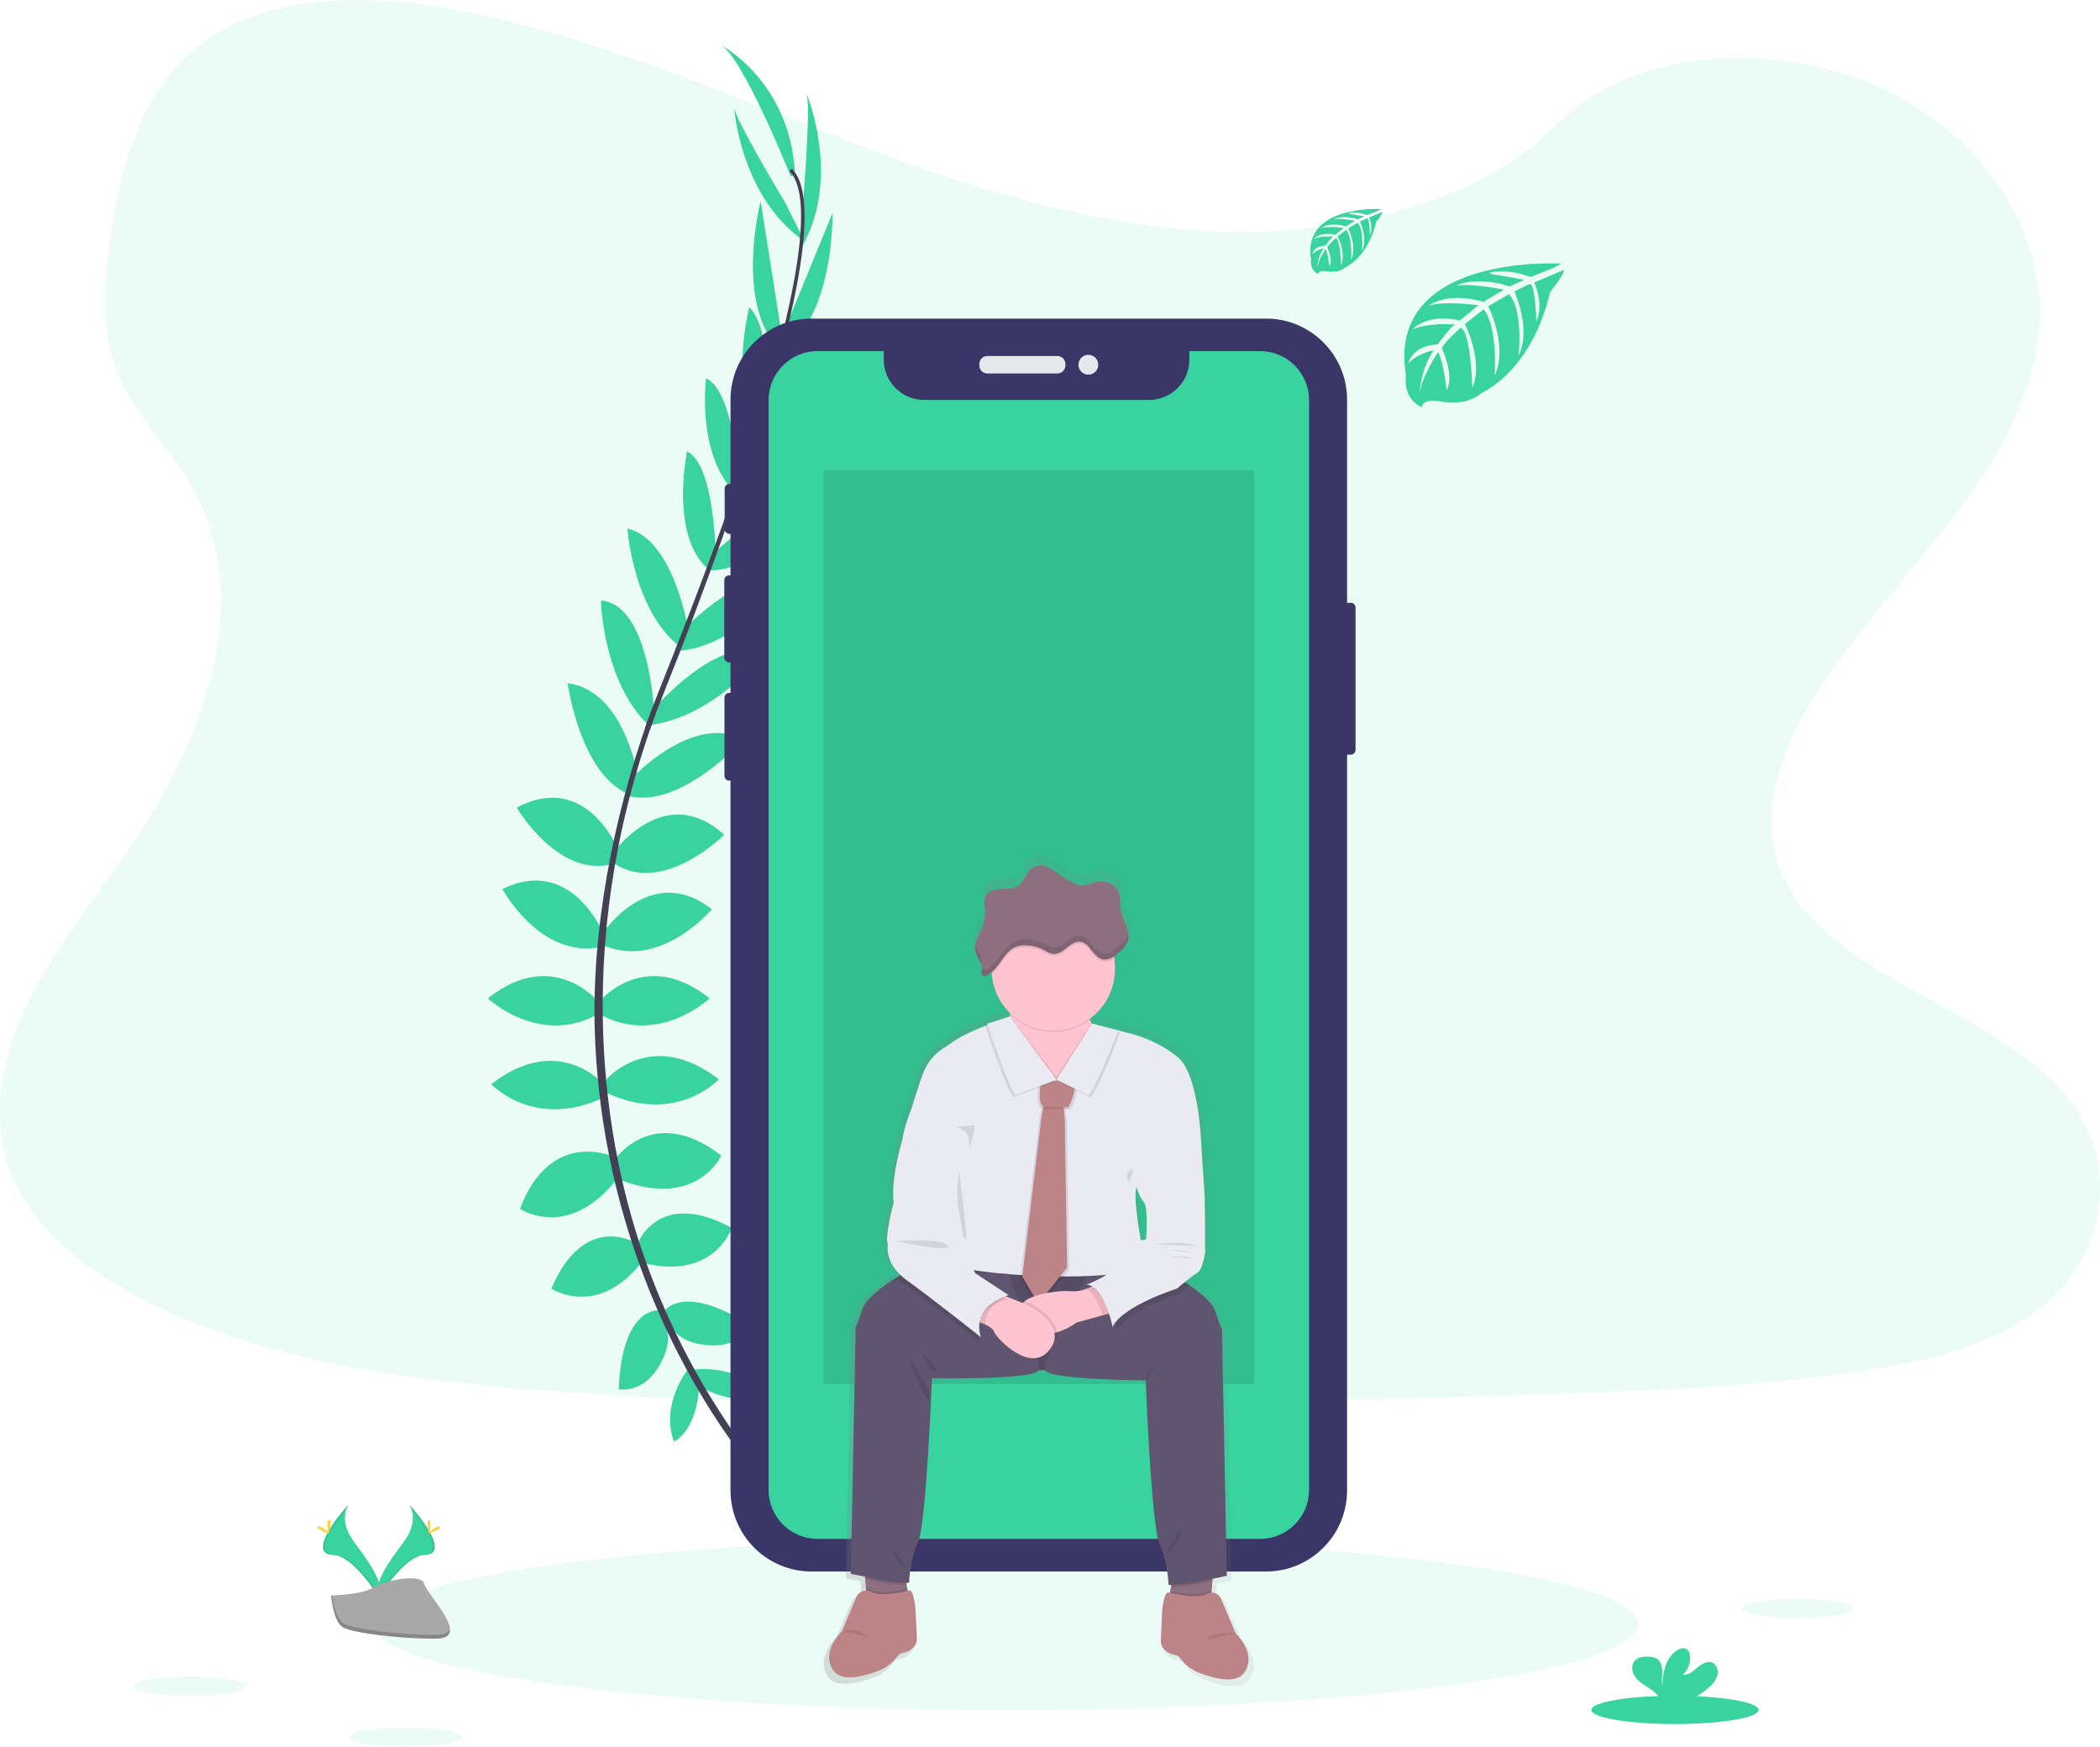
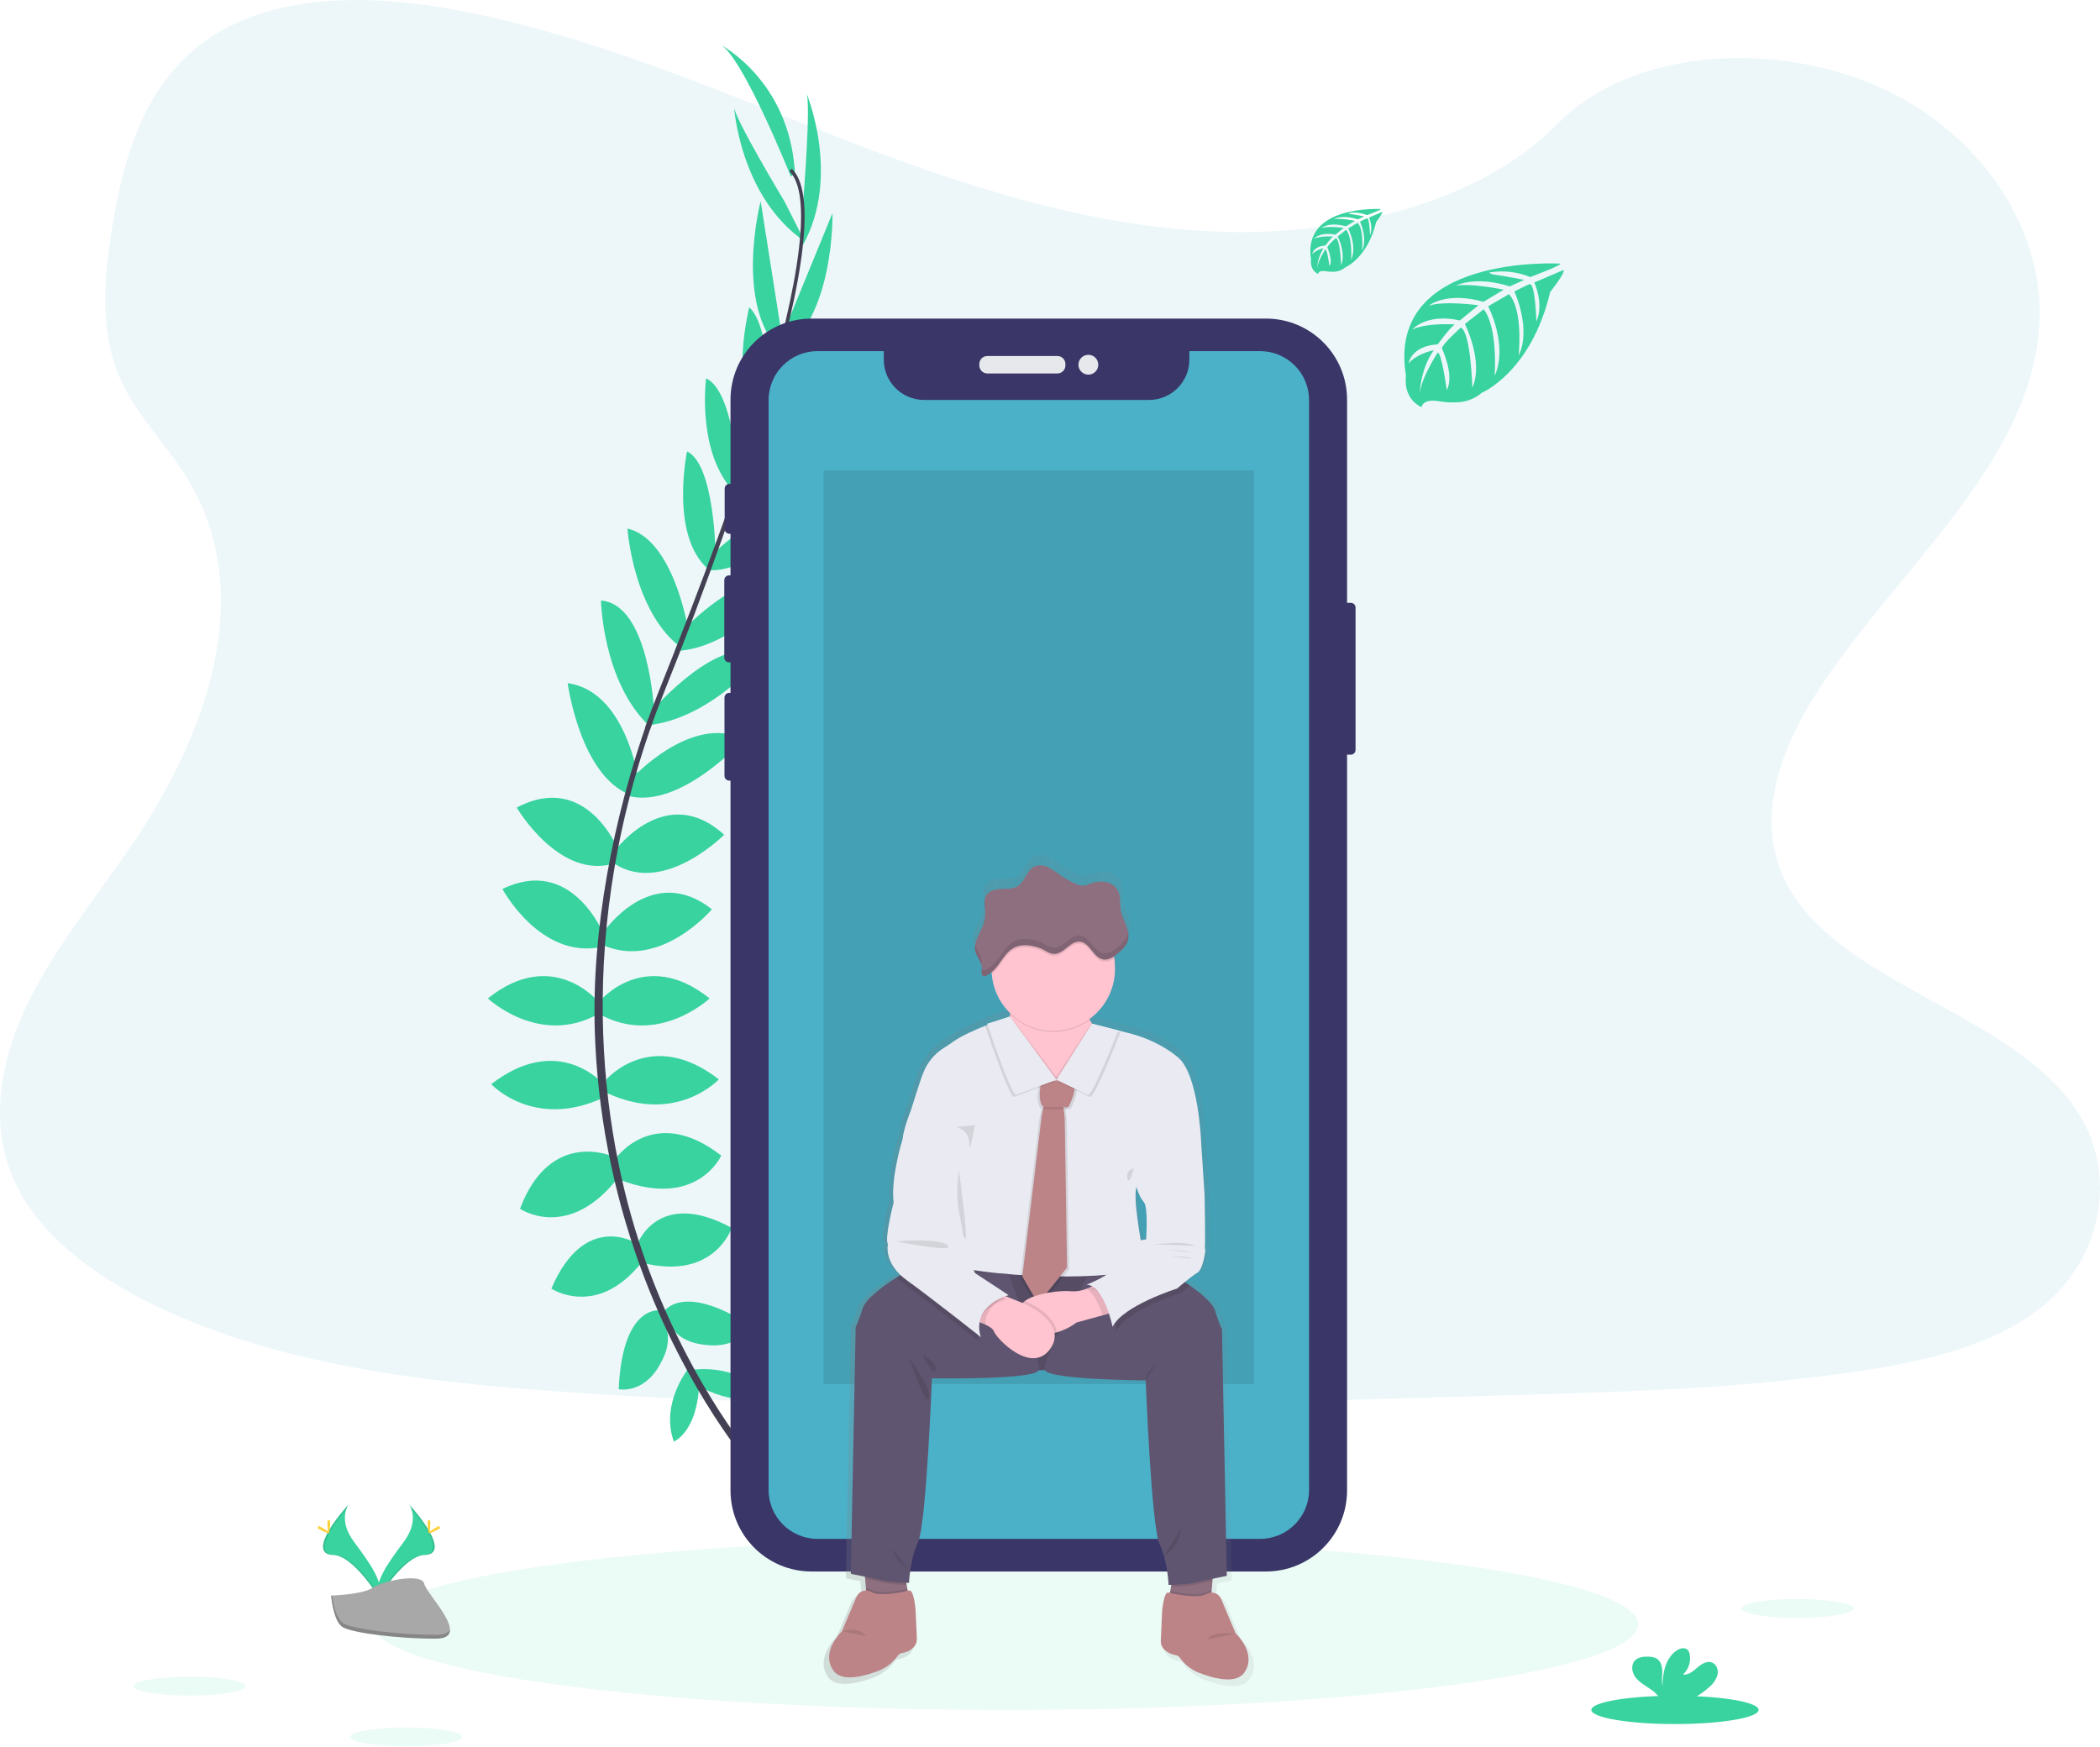
<svg xmlns="http://www.w3.org/2000/svg" id="ae7ad495-543d-4c4b-9483-8059c5566fe6" data-name="Layer 1" width="1009.54" height="839.64" viewBox="0 0 1009.54 839.64">
  <defs>
    <linearGradient id="f9d7795c-47ab-4264-adf8-fc9a284cd87a" x1="491.14" y1="640.96" x2="698.09" y2="640.96" gradientUnits="userSpaceOnUse">
      <stop offset="0" stop-color="gray" stop-opacity="0.25" />
      <stop offset="0.54" stop-color="gray" stop-opacity="0.12" />
      <stop offset="1" stop-color="gray" stop-opacity="0.1" />
    </linearGradient>
  </defs>
-   <path d="M681.78,141.58c-64.72-2.25-126.36-23.14-185.22-46S379.4,47.39,316.23,35.28c-40.63-7.79-87.1-8.89-119.83,12.89-31.51,21-41.69,57.15-47.16,90.73-4.12,25.26-6.54,51.85,4.74,75.49,7.84,16.42,21.74,30.22,31.36,45.95,33.47,54.72,9.81,122.2-26.45,175.63-17,25.07-36.75,49-49.88,75.66s-19.2,57.25-7.71,84.47c11.38,27,38.51,47.24,67.9,61.49,59.69,28.95,130,37.23,198.61,41.92,151.83,10.39,304.46,5.89,456.69,1.39,56.34-1.67,112.92-3.36,168.34-12.07,30.78-4.84,62.55-12.51,84.9-31.05,28.36-23.53,35.39-63.37,16.38-92.88-31.88-49.49-120-61.78-142.31-114.89-12.26-29.24.33-61.8,18.16-88.92,38.24-58.16,102.33-109.19,105.7-175.67,2.32-45.66-28.49-91.39-76.13-113-49.93-22.64-119.18-19.8-156,17.69C805.59,128.71,738.93,143.56,681.78,141.58Z" transform="translate(-95.23 -30.18)" fill="#38d39f" opacity="0.1" />
+   <path d="M681.78,141.58c-64.72-2.25-126.36-23.14-185.22-46S379.4,47.39,316.23,35.28c-40.63-7.79-87.1-8.89-119.83,12.89-31.51,21-41.69,57.15-47.16,90.73-4.12,25.26-6.54,51.85,4.74,75.49,7.84,16.42,21.74,30.22,31.36,45.95,33.47,54.72,9.81,122.2-26.45,175.63-17,25.07-36.75,49-49.88,75.66s-19.2,57.25-7.71,84.47c11.38,27,38.51,47.24,67.9,61.49,59.69,28.95,130,37.23,198.61,41.92,151.83,10.39,304.46,5.89,456.69,1.39,56.34-1.67,112.92-3.36,168.34-12.07,30.78-4.84,62.55-12.51,84.9-31.05,28.36-23.53,35.39-63.37,16.38-92.88-31.88-49.49-120-61.78-142.31-114.89-12.26-29.24.33-61.8,18.16-88.92,38.24-58.16,102.33-109.19,105.7-175.67,2.32-45.66-28.49-91.39-76.13-113-49.93-22.64-119.18-19.8-156,17.69C805.59,128.71,738.93,143.56,681.78,141.58Z" transform="translate(-95.23 -30.18)" fill="#4bb1c9" opacity="0.1" />
  <ellipse cx="483.49" cy="780.99" rx="303.97" ry="41.12" fill="#38d39f" opacity="0.1" />
  <path d="M428.24,688.75s21-3.36,33.6,11.48c0,0-9.24,7.28-29.12-2.8Z" transform="translate(-95.23 -30.18)" fill="#38d39f" />
  <path d="M426,688.42S412.6,705,419.17,723.27c0,0,10.92-4.37,12.11-26.63Z" transform="translate(-95.23 -30.18)" fill="#38d39f" />
  <path d="M414,661.31s8.4-15.4,42,6.16c0,0-4.48,10.36-19.32,9.52S417.87,669.43,414,661.31Z" transform="translate(-95.23 -30.18)" fill="#38d39f" />
  <path d="M411.79,660.2s-17.43-2-19.12,37.9c0,0,11.05,2.3,18.9-10.33S416.17,668.08,411.79,660.2Z" transform="translate(-95.23 -30.18)" fill="#38d39f" />
  <path d="M401.63,628.38s9.8-27.17,45.37-7.85c0,0-8.12,24.93-41.73,17.09Z" transform="translate(-95.23 -30.18)" fill="#38d39f" />
  <path d="M390.71,587.77s18.48-27.44,51.25-2c0,0-11.48,25.76-48.45,11.76Z" transform="translate(-95.23 -30.18)" fill="#38d39f" />
  <path d="M386.79,549.13s21.56-25.2,54,0c0,0-20.45,22.12-54,6.44Z" transform="translate(-95.23 -30.18)" fill="#38d39f" />
  <path d="M383.43,511.61s21.84-26.33,52.93-1.4c0,0-24.65,23.24-52.93,7.56Z" transform="translate(-95.23 -30.18)" fill="#38d39f" />
  <path d="M385.39,478.28s23-33.88,52.09-10.92c0,0-24.65,29.13-52.09,17.36Z" transform="translate(-95.23 -30.18)" fill="#38d39f" />
  <path d="M390.71,439.36s24.36-33.6,52.65-7.84c0,0-28.85,29.12-52.65,14Z" transform="translate(-95.23 -30.18)" fill="#38d39f" />
  <path d="M398.84,404.57s28.83-31.57,54-19c0,0-30.06,33.53-55.26,27.37Z" transform="translate(-95.23 -30.18)" fill="#38d39f" />
  <path d="M408.91,371.6s33.33-38.65,52.65-25.77c0,0-24.52,30-55,33.05Z" transform="translate(-95.23 -30.18)" fill="#38d39f" />
  <path d="M423.46,333.34s29.14-31.58,50.42-23.74c0,0-24.92,32.77-54.33,33.61Z" transform="translate(-95.23 -30.18)" fill="#38d39f" />
  <path d="M436.64,297.56s32.2-30.24,46.2-24.92c0,0-23.24,33.6-47.6,31.64Z" transform="translate(-95.23 -30.18)" fill="#38d39f" />
  <path d="M449.52,264.52s27.72-36.12,42.84-33.32c0,0-16.8,32.2-42.84,37Z" transform="translate(-95.23 -30.18)" fill="#38d39f" />
  <path d="M463.49,220s24.51-27.7,37.74-27.63c0,0-19.34,37-38.74,36.66Z" transform="translate(-95.23 -30.18)" fill="#38d39f" />
  <path d="M471.78,190.31l23.66-57.68s1.19,52.14-26.68,68.38Z" transform="translate(-95.23 -30.18)" fill="#38d39f" />
  <path d="M481.38,126.7s3.92-48.16,1.4-52.08c0,0,16.93,40-1.56,73.36Z" transform="translate(-95.23 -30.18)" fill="#38d39f" />
  <path d="M400.72,627.73s-24.55-15.21-40.43,22c0,0,21.84,14.5,43.31-12.51Z" transform="translate(-95.23 -30.18)" fill="#38d39f" />
  <path d="M389.93,586.22s-30.1-13.73-44.71,25.12c0,0,23.26,16,47.45-15.3Z" transform="translate(-95.23 -30.18)" fill="#38d39f" />
  <path d="M385.39,551.44s-21.56-25.2-54,0c0,0,20.44,22.12,54,6.44Z" transform="translate(-95.23 -30.18)" fill="#38d39f" />
  <path d="M382.7,511.61s-21.85-26.33-52.93-1.4c0,0,24.64,23.24,52.93,7.56Z" transform="translate(-95.23 -30.18)" fill="#38d39f" />
  <path d="M385.39,479.24s-15.32-37.95-48.62-21.63c0,0,18,33.66,47.27,27.93Z" transform="translate(-95.23 -30.18)" fill="#38d39f" />
  <path d="M392.64,439.17s-15.22-38.61-49-20.71c0,0,20.68,35.39,47.5,26.68Z" transform="translate(-95.23 -30.18)" fill="#38d39f" />
  <path d="M402.08,404.77s-6-42.34-33.95-46.13c0,0,5.93,44.64,30.22,53.75Z" transform="translate(-95.23 -30.18)" fill="#38d39f" />
  <path d="M409.63,371.67s-2.35-51-25.5-52.77c0,0,.78,38.7,22.89,60Z" transform="translate(-95.23 -30.18)" fill="#38d39f" />
  <path d="M425.87,331.88s-6.91-42.4-29-47.59c0,0,2.74,41.07,26.81,58Z" transform="translate(-95.23 -30.18)" fill="#38d39f" />
  <path d="M439.26,297.87s-.24-44.18-13.74-50.67c0,0-8.37,40,9.83,56.31Z" transform="translate(-95.23 -30.18)" fill="#38d39f" />
  <path d="M450.55,264s-1.9-45.5-15.87-51.91c0,0-4.79,36,13.77,54.88Z" transform="translate(-95.23 -30.18)" fill="#38d39f" />
  <path d="M465.45,223.6s-.09-37-10.07-45.68c0,0-9.92,40.54,4.86,53.12Z" transform="translate(-95.23 -30.18)" fill="#38d39f" />
  <path d="M470.6,188.49l-9.7-61.59s-13.2,50.47,10.16,72.7Z" transform="translate(-95.23 -30.18)" fill="#38d39f" />
  <path d="M472.5,127.28s-24.93-41.39-24.41-46c0,0,2.64,43.4,34,65Z" transform="translate(-95.23 -30.18)" fill="#38d39f" />
  <path d="M475.42,115.06S451.9,56.25,441.26,51.49c0,0,33.6,17.08,36.12,61.89Z" transform="translate(-95.23 -30.18)" fill="#38d39f" />
  <path d="M462.36,229.35l-1.61-.49c19.85-64.73,24.81-106,13.95-116.34l1.16-1.22C487.36,122.21,482.7,163,462.36,229.35Z" transform="translate(-95.23 -30.18)" fill="#444053" />
  <path d="M407.7,380.87l-2.37-.84c2.1-5.93,4.37-11.95,6.75-17.89,20.72-51.64,38.36-99.67,49.67-136.55l2.07-1c-11.33,36.95-28.65,86.83-49.4,138.53C412.05,369,409.79,375,407.7,380.87Z" transform="translate(-95.23 -30.18)" fill="#444053" />
  <path d="M457.79,737.2c-.32-.36-32.5-36.58-54.92-98.44A364.43,364.43,0,0,1,381.17,526c-1.54-48.13,8.56-101.87,25.86-150.68l1.88,2.2c-38.83,109.56-23.4,203.45-2.94,260,22.2,61.29,54,97.13,54.32,97.48Z" transform="translate(-95.23 -30.18)" fill="#444053" />
  <rect x="642.8" y="289.82" width="8.86" height="73.02" rx="2.29" ry="2.29" fill="#3a3768" />
  <rect x="348.37" y="232.61" width="4.97" height="24.04" rx="2.29" ry="2.29" fill="#3a3768" />
  <rect x="348.19" y="276.63" width="5.6" height="41.84" rx="2.29" ry="2.29" fill="#3a3768" />
  <rect x="348.28" y="333.11" width="5.33" height="42.2" rx="2.29" ry="2.29" fill="#3a3768" />
  <rect x="351.18" y="153.17" width="296.4" height="602.39" rx="38.99" ry="38.99" fill="#3a3768" />
-   <path d="M701,199H667v4.09a19.38,19.38,0,0,1-19.39,19.38H539.48a19.38,19.38,0,0,1-19.39-19.38V199H488.26a23.54,23.54,0,0,0-23.54,23.54V746.51a23.54,23.54,0,0,0,23.54,23.54H701a23.54,23.54,0,0,0,23.54-23.54V222.58A23.54,23.54,0,0,0,701,199Z" transform="translate(-95.23 -30.18)" fill="#38d39f" />
+   <path d="M701,199H667v4.09a19.38,19.38,0,0,1-19.39,19.38H539.48a19.38,19.38,0,0,1-19.39-19.38V199H488.26a23.54,23.54,0,0,0-23.54,23.54V746.51a23.54,23.54,0,0,0,23.54,23.54H701a23.54,23.54,0,0,0,23.54-23.54V222.58A23.54,23.54,0,0,0,701,199Z" transform="translate(-95.23 -30.18)" fill="#4bb1c9" />
  <rect x="470.79" y="171.16" width="41.39" height="8.4" rx="3.87" ry="3.87" fill="#e6e8ec" />
  <circle cx="523.21" cy="175.36" r="4.77" fill="#e6e8ec" />
  <path d="M845.43,156.93s-84.2-5.08-74.28,53.92c0,0-2,10.43,7.48,15.16,0,0,.15-4.37,8.64-2.88a39.5,39.5,0,0,0,9.15.44A19.06,19.06,0,0,0,807.6,219h0s23.67-9.78,32.87-48.46c0,0,6.81-8.44,6.54-10.61L832.8,166s4.86,10.25,1,18.77c0,0-.46-18.4-3.19-18-.55.08-7.38,3.55-7.38,3.55s8.35,17.85,2.05,30.83c0,0,2.39-22-4.66-29.54l-10,5.84s9.76,18.44,3.14,33.49c0,0,1.7-23.08-5.25-32.07l-9.06,7.07s9.17,18.17,3.58,30.65c0,0-.73-26.86-5.54-28.89,0,0-7.93,7-9.14,9.86,0,0,6.28,13.2,2.38,20.16,0,0-2.39-17.9-4.35-18,0,0-7.9,11.86-8.72,20,0,0,.34-12.09,6.81-21.12,0,0-7.64,1.31-12.1,6.26,0,0,1.23-8.38,14.05-9.12,0,0,6.53-9,8.27-9.54,0,0-12.74-1.07-20.47,2.36,0,0,6.8-7.91,22.81-4.31l8.95-7.31s-16.78-2.29-23.9.24c0,0,8.19-7,26.31-1.9l9.74-5.82s-14.31-3.08-22.83-2c0,0,9-4.85,25.69.41l7-3.13s-10.48-2.06-13.55-2.39-3.23-1.17-3.23-1.17a36.35,36.35,0,0,1,19.69,2.19S845.68,157.86,845.43,156.93Z" transform="translate(-95.23 -30.18)" fill="#38d39f" />
  <path d="M759.06,130.69s-38-2.29-33.56,24.37c0,0-.89,4.71,3.38,6.85,0,0,.07-2,3.91-1.31a17.51,17.51,0,0,0,4.13.2,8.56,8.56,0,0,0,5.05-2.08h0s10.7-4.42,14.86-21.9c0,0,3.07-3.81,2.95-4.79l-6.42,2.74s2.19,4.63.47,8.48c0,0-.21-8.31-1.44-8.12-.25,0-3.34,1.61-3.34,1.61s3.78,8.07.93,13.93c0,0,1.08-9.94-2.11-13.35L743.35,140s4.41,8.33,1.42,15.13c0,0,.77-10.43-2.37-14.49l-4.09,3.2s4.14,8.21,1.62,13.85c0,0-.34-12.14-2.51-13.06,0,0-3.58,3.16-4.13,4.46,0,0,2.84,6,1.08,9.11,0,0-1.08-8.09-2-8.13,0,0-3.57,5.36-3.94,9a19.52,19.52,0,0,1,3.08-9.54,10.76,10.76,0,0,0-5.47,2.83s.56-3.79,6.35-4.12c0,0,3-4.07,3.74-4.32,0,0-5.76-.48-9.25,1.07,0,0,3.07-3.57,10.3-1.95l4-3.3s-7.59-1-10.8.11c0,0,3.7-3.16,11.89-.86l4.4-2.63s-6.47-1.39-10.32-.89c0,0,4.07-2.19,11.61.18l3.15-1.41s-4.74-.93-6.13-1.08-1.46-.53-1.46-.53a16.39,16.39,0,0,1,8.9,1S759.18,131.11,759.06,130.69Z" transform="translate(-95.23 -30.18)" fill="#38d39f" />
  <rect x="395.91" y="226.18" width="206.95" height="439.24" opacity="0.1" />
  <path d="M691.75,818.22s-4.88-11.36-7.06-16.6c-1.23-3-3.31-3.5-4.9-3.43l.09-1,.39-4.73.08-1c3.77-.79,7-1.41,7-1.41L685,668.73s-1-1.28-3.42-9c-1.2-3.85-7-8.58-12.42-12.35-.85-.59-1.68-1.15-2.5-1.69a62.39,62.39,0,0,1,6.21-4.58c3.08-1.79,4.1-12,4.1-12l-.51,1c.51-1,0-27.07,0-27.07l-1.8-27.06s-1.28-32.17-11.28-40.6S640.75,524,640.75,524l-7-1.8h0l-12.9-3.31c-.36-.59-.71-1.21-1-1.86-.13-.25-.25-.51-.37-.77a30.2,30.2,0,0,0,12.75-24.65,29.73,29.73,0,0,0-.39-4.84c0-.3-.11-.61-.17-.91a25.2,25.2,0,0,0,3-2.41,13.63,13.63,0,0,0,3.66-4.49h0a7.57,7.57,0,0,0,.34-1.05c0-.1,0-.2.06-.31s.09-.53.12-.8c0-.1,0-.2,0-.3,0-.29,0-.59,0-.88,0-.07,0-.14,0-.22,0-.33-.05-.66-.1-1a.13.13,0,0,0,0-.06h0a17.21,17.21,0,0,0-.9-3.4c-1-2.58-2.3-5-2.77-7.75-.58-3.25.09-6.8-1.46-9.72a8.67,8.67,0,0,0-6.09-4.19,14.35,14.35,0,0,0-7.52.86,10.7,10.7,0,0,1-3.71,1,7.75,7.75,0,0,1-2.71-.66,40.19,40.19,0,0,1-8.4-4.51,40.22,40.22,0,0,0-6-3.92,8.12,8.12,0,0,0-6.92-.28c-3.7,1.88-4.4,7.12-7.84,9.43-2.37,1.6-5.46,1.44-8.32,1.54s-6.1.81-7.51,3.29c-1,1.72-.76,3.77-.57,5.78l.06.68c0,.24,0,.49.06.73a18.37,18.37,0,0,1-1.13,7.56c-1.38,3.66-4,7.27-3.91,11h0a7.66,7.66,0,0,0,.23,1.76,8.45,8.45,0,0,0,.28.85h0a37.24,37.24,0,0,0,1.85,3.61l.09.16c.07.14.14.28.2.42s.18.38.25.57.08.19.11.28.13.37.18.56a5.36,5.36,0,0,1,.21,1.74,16.2,16.2,0,0,0-.19,2.29,1.68,1.68,0,0,0,1.34,1.63,2.23,2.23,0,0,0,1.16-.36,18.57,18.57,0,0,0,2.55-1.75c0,.32,0,.64.06,1a30.26,30.26,0,0,0,9.09,18.83c0,.31,0,.63-.07,1s-.05.72-.07,1.09h0l-11.2,3.52s.06.2.18.54l-1.18.47h0c-5.81,2.35-12.28,5.27-15.9,7.92-1.6,1.16-3.06,2.11-4.37,2.9a25,25,0,0,0-10.36,12.55l-.15.38c-1,2.29-5.9,17.87-5.9,17.87s-3.59,8.68-4.11,14.3c0,0-5.9,18.63-4.36,30.89,0,0-4.62,17.62-2.82,20.42,0,0-1.84,7.58,6.24,15.21-.59.36-1.23.75-1.9,1.18-6.26,3.94-15.29,10.33-16.83,15.26-2.39,7.67-3.42,9-3.42,9L501.88,789s3.23.62,7,1.4l.08,1,.39,4.72.09,1c-1.59-.07-3.67.48-4.9,3.44-2.19,5.23-7,16.58-7,16.58s-10.77,10-4.24,19.28a6.68,6.68,0,0,0,1,1.16c4.69,4.26,14.69,1.53,21.8-1.25a21.26,21.26,0,0,0,9-7.26,3.42,3.42,0,0,1,2.4-1.33,9.8,9.8,0,0,0,4.47-1.95,6,6,0,0,0,2.46-5,.76.76,0,0,1,0-.15l-.63-14.23s-.77-9.94-3.22-9.3l-.63.15-.17-1h0l-.33-1.93-.17-1,1.36,0s.34-11.24,4.45-20.08S541.9,693,541.9,693s50.87.83,52.57-3.94v0c1,0,2.09,0,3.13-.07,1.71,4.77,49.72,5,49.72,5s2.73,71.49,6.83,80.34a40.82,40.82,0,0,1,2.15,5.86h0a65.41,65.41,0,0,1,2.31,14.21l1.36,0-.18,1-.33,1.92-.17,1-.65-.15c-2.43-.63-3.2,9.31-3.2,9.31l-.65,14.32a5.81,5.81,0,0,0,2.38,5,10,10,0,0,0,4.55,2,3.34,3.34,0,0,1,2.4,1.32,21.32,21.32,0,0,0,9,7.26c7.68,3,18.72,5.93,22.82.1C702.52,828.18,691.75,818.22,691.75,818.22ZM562.45,639.88v0l.12,0ZM642.8,599s1.29,4.85,3.59,7.4,1.16,18.39,1.16,18.39a14.2,14.2,0,0,0-2.68.43C643.1,614.69,641.47,603,642.8,599Z" transform="translate(-95.23 -30.18)" fill="url(#f9d7795c-47ab-4264-adf8-fc9a284cd87a)" />
  <polygon points="436.96 768.43 416.85 770.43 416.29 763.7 415.9 759.07 415.35 752.3 434.35 753.3 435.86 761.99 436.18 763.88 436.19 763.88 436.96 768.43" fill="#8e6f7f" />
  <polygon points="583.41 753.31 582.86 760.07 582.48 764.7 581.91 771.43 561.79 769.43 562.59 764.88 562.9 763 564.41 754.31 583.41 753.31" fill="#8e6f7f" />
  <path d="M657.33,686.1l-59.8,2.81q-4.08.2-8.16,0l-57.13-2.8V640.85H657.33Z" transform="translate(-95.23 -30.18)" fill="#5f5570" />
  <path d="M657.33,686.1l-59.8,2.81q-4.08.2-8.16,0l-57.13-2.8V640.85H657.33Z" transform="translate(-95.23 -30.18)" opacity="0.1" />
  <path d="M580.75,518.91s-19.92,6.69-27.42,12.19c-1.56,1.14-3,2.08-4.26,2.85A24.4,24.4,0,0,0,539,546.23c-.05.14-.1.26-.15.37-1,2.25-5.75,17.5-5.75,17.5s-3.5,8.5-4,14,28.5,20.25,28.5,20.25-14,30.5-7.75,38.25,97.5,11.5,95.5,0-5.5-30.5-3.75-35.75l31-22.5s-1.25-31.5-11-39.75-22-11.25-22-11.25l-19.41-5s-6.84,17-14.34,19.25S581.92,533.46,580.75,518.91Z" transform="translate(-95.23 -30.18)" fill="#eaeaf2" />
  <path d="M608.73,547.54s-8.46,7.06-12.9,0c0,0-4,11.94,0,15.94l-.15.81-.71,3.56-9.26,77L593.33,658,607.2,640.6l-1.12-72-.5-4.13-.12-1h2.37S614.12,552.6,608.73,547.54Z" transform="translate(-95.23 -30.18)" opacity="0.1" />
  <path d="M610.73,547.54s-8.46,7.06-12.9,0c0,0-4,11.94,0,15.94l-.15.81-.71,3.56-9.26,77L595.33,658,609.2,640.6l-1.12-72-.5-4.13-.12-1h2.37S616.12,552.6,610.73,547.54Z" transform="translate(-95.23 -30.18)" opacity="0.1" />
  <polygon points="512.97 609.43 499.1 626.8 491.46 613.72 500.73 536.68 501.44 533.12 501.6 532.3 502.85 529.06 511.23 532.3 511.35 533.3 511.85 537.43 512.97 609.43" fill="#bc8487" />
  <path d="M531.09,792.16a67.93,67.93,0,0,1-12.85-1.31c-2.09-.52-4.71-1.1-7.1-1.61l-.56-6.77,19,1Z" transform="translate(-95.23 -30.18)" opacity="0.1" />
  <path d="M594.48,689c-1.66,4.67-51.24,3.85-51.24,3.85s-2.66,70-6.66,78.67-4.34,19.66-4.34,19.66-8.66,0-14-1.33-14-3-14-3l2.34-118.75s1-1.25,3.33-8.76c1.5-4.83,10.3-11.09,16.39-15,3.4-2.14,5.94-3.54,5.94-3.54l29.58,1.2,18.26.74S596.15,684.33,594.48,689Z" transform="translate(-95.23 -30.18)" fill="#5f5570" />
  <path d="M532.2,798.6l-20.12,2-.57-6.73a6,6,0,0,1,2.19.48c3.67,2.64,14.16.54,17.71-.3h0Z" transform="translate(-95.23 -30.18)" opacity="0.1" />
  <path d="M536,818.05a5.87,5.87,0,0,1-2.41,4.89,9.55,9.55,0,0,1-4.35,1.91,3.25,3.25,0,0,0-2.33,1.3,20.87,20.87,0,0,1-8.8,7.11c-6.93,2.72-16.68,5.39-21.25,1.22a6.32,6.32,0,0,1-1-1.13c-6.37-9.12,4.13-18.88,4.13-18.88s4.74-11.12,6.87-16.24a5,5,0,0,1,6.87-2.88c4,2.88,16.13.12,18.5-.49s3.13,9.11,3.13,9.11L536,817.9A.76.76,0,0,0,536,818.05Z" transform="translate(-95.23 -30.18)" fill="#bc8487" />
  <path d="M678.65,783.48l-.56,6.76c-2.39.51-5,1.09-7.11,1.61a68.11,68.11,0,0,1-12.84,1.32l1.51-8.69Z" transform="translate(-95.23 -30.18)" opacity="0.1" />
  <path d="M685,787.85s-8.66,1.67-14,3-14,1.33-14,1.33-.33-11-4.33-19.66S646,693.85,646,693.85s-46.78-.27-48.45-4.94,20.39-45,20.39-45l13.45-.7L657,641.85s5,2.72,10.24,6.39,10.93,8.33,12.1,12.1c2.33,7.51,3.33,8.76,3.33,8.76Z" transform="translate(-95.23 -30.18)" fill="#5f5570" />
  <path d="M677.71,794.87l-.56,6.73-20.13-2,.8-4.55c3.55.85,14,2.94,17.7.3A6,6,0,0,1,677.71,794.87Z" transform="translate(-95.23 -30.18)" opacity="0.1" />
  <path d="M675.52,796.35a5,5,0,0,1,6.88,2.88c2.12,5.12,6.87,16.25,6.87,16.25s10.5,9.75,4.13,18.87c-4,5.72-14.76,2.85-22.24-.09a20.74,20.74,0,0,1-8.8-7.11,3.26,3.26,0,0,0-2.34-1.3,9.81,9.81,0,0,1-4.44-2,5.72,5.72,0,0,1-2.31-4.88l.63-14s.75-9.73,3.12-9.12S671.52,799.23,675.52,796.35Z" transform="translate(-95.23 -30.18)" fill="#bc8487" />
  <path d="M623.83,527.35l-20.19,21.4-.56.6-.73-.43c-4.22-2.5-25.33-15.24-23.52-19.07,1-2.18,1.59-6.72,1.9-10.63,0-.47.06-.93.1-1.38.2-3.09.25-5.49.25-5.49s38-6.5,36.5,0c-.61,2.63.3,5.59,1.59,8.18.38.75.8,1.46,1.21,2.13A33,33,0,0,0,623.83,527.35Z" transform="translate(-95.23 -30.18)" fill="#ffc4d0" />
  <path d="M619.17,520.53a29.65,29.65,0,0,1-38.34-2.69c.2-3.09.25-5.49.25-5.49s38-6.5,36.5,0C617,515,617.88,517.94,619.17,520.53Z" transform="translate(-95.23 -30.18)" opacity="0.1" />
  <path d="M631.24,495.64A29.67,29.67,0,0,1,572,498.46q-.12-1.4-.12-2.82a29.67,29.67,0,1,1,59.33,0Z" transform="translate(-95.23 -30.18)" fill="#ffc4d0" />
  <path d="M630.87,490.9a7.1,7.1,0,0,1-5.58,1.51c-4.58-1-6.15-8-10.83-8.48s-7.79,6-12.53,5.87c-2-.05-3.8-1.36-5.64-2.27-3.22-1.59-8.52-2.56-12-1.36-5.23,1.79-7,6.63-10.34,10.48a15.25,15.25,0,0,1-1.87,1.81q-.12-1.4-.12-2.82a29.67,29.67,0,0,1,59-4.74Z" transform="translate(-95.23 -30.18)" opacity="0.1" />
  <path d="M596.29,486.54c1.84.9,3.6,2.22,5.64,2.27,4.73.12,7.82-6.39,12.52-5.88s6.25,7.45,10.85,8.48c3.09.7,6-1.61,8.31-3.76a13.23,13.23,0,0,0,3.57-4.39c1-2.48.48-5.34-.45-7.86s-2.24-4.94-2.7-7.59c-.56-3.18.09-6.66-1.42-9.52a8.43,8.43,0,0,0-5.94-4.1,14,14,0,0,0-7.33.83,10.37,10.37,0,0,1-3.61,1,7.64,7.64,0,0,1-2.65-.65,39.13,39.13,0,0,1-8.18-4.41,38.35,38.35,0,0,0-5.83-3.84,7.86,7.86,0,0,0-6.74-.27c-3.6,1.84-4.29,7-7.64,9.23-2.31,1.56-5.32,1.4-8.1,1.51s-6,.78-7.32,3.21c-1.18,2.09-.59,4.66-.44,7.05a18.1,18.1,0,0,1-1.11,7.4c-1.55,4.14-4.7,8.22-3.58,12.5.73,2.81,3.25,5.14,3.1,8a15.25,15.25,0,0,0-.19,2.23,1.65,1.65,0,0,0,1.31,1.6,2,2,0,0,0,1.12-.36,16.72,16.72,0,0,0,4.41-3.57c3.38-3.86,5.13-8.69,10.36-10.48C587.78,484,593.07,484.94,596.29,486.54Z" transform="translate(-95.23 -30.18)" fill="#8e6f7f" />
  <path d="M630.7,661.1l-5.4,1.47L612.83,666a30.13,30.13,0,0,1-9.59,4.77c-7.63,1.93-12.56-2.27-16.66-8.77-1.65-2.6-.82-4.68,1.34-6.31,5.2-3.93,18.06-5.21,22-4.69a16.46,16.46,0,0,0,7.59-1.18,29.4,29.4,0,0,0,4.91-2.32Z" transform="translate(-95.23 -30.18)" fill="#ffc4d0" />
  <path d="M630.7,661.1l-5.4,1.47c-1.55-4.67-4.1-10.53-7.75-12.78a29.4,29.4,0,0,0,4.91-2.32Z" transform="translate(-95.23 -30.18)" opacity="0.1" />
  <path d="M667.22,648.24c-2.24,1.81-4.14,3.46-4.14,3.46s-26,8.15-31,18.4c0,0-4-20-12.5-20.25,0,0,9.15-3.59,11.79-6.66L657,641.85S662,644.57,667.22,648.24Z" transform="translate(-95.23 -30.18)" opacity="0.1" />
  <path d="M666.83,569.85l5.75,8.5,1.75,26.5s.5,25.5,0,26.5l.5-1s-1,10-4,11.75-9.75,7.6-9.75,7.6-26,8.15-31,18.4c0,0-4-20-12.5-20.25,0,0,12.75-5,12.5-8.25,0,0,9.75-8.75,10.5-11s5.62-2.5,5.62-2.5,1.13-15.5-1.12-18-3.5-7.25-3.5-7.25Z" transform="translate(-95.23 -30.18)" fill="#eaeaf2" />
  <path d="M603.24,670.74c-7.63,1.93-12.56-2.27-16.66-8.77-1.65-2.6-.82-4.68,1.34-6.31l.78.31S602.45,661.93,603.24,670.74Z" transform="translate(-95.23 -30.18)" opacity="0.1" />
  <path d="M600.08,678.73c-9,12.5-25.75-4.88-27-8.38-.45-1.27-2.16-2.4-4.13-3.31a44.58,44.58,0,0,0-7.75-2.57l14.88-12.12,2.85,1.14L587.7,657S609.08,666.23,600.08,678.73Z" transform="translate(-95.23 -30.18)" fill="#ffc4d0" />
  <path d="M578.93,653.49c-8.2,3.9-9.95,9.51-10,13.55a44.58,44.58,0,0,0-7.75-2.57l14.88-12.12Z" transform="translate(-95.23 -30.18)" opacity="0.1" />
  <path d="M565.83,675.1s-24-19-35.5-27.25a28.12,28.12,0,0,1-4-3.46c3.4-2.14,5.94-3.54,5.94-3.54l29.58,1.2c.79,1.37,1.26,2.3,1.26,2.3l16,10.5C559.83,661.1,565.83,675.1,565.83,675.1Z" transform="translate(-95.23 -30.18)" opacity="0.1" />
  <path d="M533.83,575.35l-4.75,2.75s-5.75,18.25-4.25,30.25c0,0-4.5,17.25-2.75,20,0,0-2.25,9.25,9.25,17.5s35.5,27.25,35.5,27.25-6-14,13.25-20.25l-16-10.5s-5.37-10.66-10.5-13c0,0-4-4-1.5-6.75s4.5-5.75,4.5-8.5,1-15.75,1-15.75l3-14Z" transform="translate(-95.23 -30.18)" fill="#eaeaf2" />
  <path d="M606.58,563.47h-9.75a1.29,1.29,0,0,1-.16-.18l.16-.82,1.25-3.24,8.38,3.24Z" transform="translate(-95.23 -30.18)" opacity="0.1" />
  <path d="M609.73,546.54s-8.46,7.06-12.9,0c0,0-4,11.94,0,15.94h12S615.12,551.6,609.73,546.54Z" transform="translate(-95.23 -30.18)" fill="#bc8487" />
  <path d="M621.17,523.35l12.6,3.25s-11.94,31-14.57,31l-15.12-7.25Z" transform="translate(-95.23 -30.18)" opacity="0.1" />
  <path d="M623.83,527.35l-20.19,21.4-.56.6-.73-.43L620,522l.43.71A33,33,0,0,0,623.83,527.35Z" transform="translate(-95.23 -30.18)" opacity="0.1" />
  <path d="M620.17,522.35l12.6,3.25s-11.94,31-14.57,31l-15.12-7.25Z" transform="translate(-95.23 -30.18)" fill="#eaeaf2" />
  <path d="M579.75,519.91l-10.92,3.44s10.75,32.5,13.75,34.25l19.5-7.25Z" transform="translate(-95.23 -30.18)" opacity="0.1" />
  <path d="M603.64,548.75l-.56.6s-26.25-15.25-24.25-19.5c1-2.18,1.59-6.72,1.9-10.63l0-.61Z" transform="translate(-95.23 -30.18)" opacity="0.1" />
  <path d="M580.75,518.91l-10.92,3.44s10.75,32.5,13.75,34.25l19.5-7.25Z" transform="translate(-95.23 -30.18)" fill="#eaeaf2" />
  <path d="M554.74,572s6.58,1.17,6.46,8,2.71-8.83,2.71-8.83Z" transform="translate(-95.23 -30.18)" opacity="0.1" />
  <path d="M556.24,593s-1.83,10.33,0,19.67,1.67,12.5,3.09,13S556.24,593,556.24,593Z" transform="translate(-95.23 -30.18)" opacity="0.1" />
  <path d="M640.24,592a3.62,3.62,0,0,0-3,4.67C638.08,600.85,640.24,592,640.24,592Z" transform="translate(-95.23 -30.18)" opacity="0.1" />
  <path d="M525.91,627s21.43-1.83,25,2S525.91,627,525.91,627Z" transform="translate(-95.23 -30.18)" opacity="0.1" />
  <path d="M650.24,628.45s15.67-1.93,19.34.74" transform="translate(-95.23 -30.18)" opacity="0.1" />
  <path d="M656.58,631s9.33.33,11.5,1.5" transform="translate(-95.23 -30.18)" opacity="0.1" />
  <path d="M658.41,634.35s8.5-.33,9.67,1" transform="translate(-95.23 -30.18)" opacity="0.1" />
  <path d="M538.54,681.35s7.28,3.79,6.54,7.66S538.54,681.35,538.54,681.35Z" transform="translate(-95.23 -30.18)" opacity="0.1" />
  <path d="M532.24,683.19s11.11,14.41,9.6,19.16S532.24,683.19,532.24,683.19Z" transform="translate(-95.23 -30.18)" opacity="0.1" />
  <path d="M651.33,685.58s-5.5,4.53-5.35,8.27" transform="translate(-95.23 -30.18)" opacity="0.1" />
  <path d="M524.33,774.85s0,4.25,7.87,10.5" transform="translate(-95.23 -30.18)" opacity="0.1" />
  <path d="M663.24,764.85s-.84,8.84-8.5,13.42" transform="translate(-95.23 -30.18)" opacity="0.1" />
  <g opacity="0.1">
    <path d="M568.83,464.81c0-.69-.12-1.4-.18-2.1a20.17,20.17,0,0,0,.14,4.58A18.64,18.64,0,0,0,568.83,464.81Z" transform="translate(-95.23 -30.18)" />
    <path d="M567.24,492.75c.15-2.9-2.37-5.23-3.1-8a2.7,2.7,0,0,1-.08-.41,7.71,7.71,0,0,0,.08,3.41c.59,2.29,2.37,4.25,2.93,6.47C567.12,493.7,567.22,493.23,567.24,492.75Z" transform="translate(-95.23 -30.18)" />
    <path d="M637.18,480.26a13.33,13.33,0,0,1-3.57,4.39c-2.33,2.15-5.22,4.46-8.31,3.76-4.59-1-6.17-8-10.85-8.48s-7.79,6-12.52,5.87c-2-.05-3.8-1.36-5.64-2.27-3.22-1.59-8.51-2.56-12-1.36-5.23,1.79-7,6.63-10.36,10.48a16.87,16.87,0,0,1-4.4,3.58,2.12,2.12,0,0,1-1.13.35,1.39,1.39,0,0,1-1.12-.9v.07a15.39,15.39,0,0,0-.19,2.24,1.65,1.65,0,0,0,1.31,1.59,2.12,2.12,0,0,0,1.13-.35,16.87,16.87,0,0,0,4.4-3.58c3.38-3.85,5.13-8.69,10.36-10.48,3.53-1.2,8.82-.23,12,1.36,1.84.91,3.6,2.22,5.64,2.27,4.73.12,7.82-6.39,12.52-5.87s6.26,7.44,10.85,8.48c3.09.7,6-1.61,8.31-3.76a13.33,13.33,0,0,0,3.57-4.39,8.44,8.44,0,0,0,.43-4.54A7.07,7.07,0,0,1,637.18,480.26Z" transform="translate(-95.23 -30.18)" />
  </g>
  <path d="M500,814.48s8.17-2.52,11.56,2.26" transform="translate(-95.23 -30.18)" opacity="0.1" />
  <path d="M689.27,815.48s-13.53-.79-13,2.87" transform="translate(-95.23 -30.18)" opacity="0.1" />
  <ellipse cx="864.17" cy="773.34" rx="26.93" ry="4.55" fill="#38d39f" opacity="0.1" />
  <ellipse cx="91.09" cy="810.68" rx="26.93" ry="4.55" fill="#38d39f" opacity="0.1" />
  <ellipse cx="195.26" cy="835.09" rx="26.93" ry="4.55" fill="#38d39f" opacity="0.1" />
  <ellipse cx="805.22" cy="822.1" rx="40.21" ry="6.8" fill="#38d39f" />
  <path d="M917.08,841.16a11.71,11.71,0,0,0,3.83-5.79c.5-2.29-.48-5-2.68-5.89-2.46-.94-5.09.77-7.08,2.49s-4.28,3.69-6.89,3.32a10.48,10.48,0,0,0,3.25-9.81,4.13,4.13,0,0,0-.91-2c-1.36-1.46-3.84-.84-5.47.32-5.2,3.65-6.65,10.72-6.68,17.07-.53-2.29-.08-4.68-.1-7s-.65-5-2.64-6.23a7.94,7.94,0,0,0-4-.94c-2.34-.09-4.94.15-6.54,1.86-2,2.12-1.46,5.68.26,8s4.35,3.81,6.77,5.42a15,15,0,0,1,4.83,4.61,4.16,4.16,0,0,1,.36.83H908A41.06,41.06,0,0,0,917.08,841.16Z" transform="translate(-95.23 -30.18)" fill="#38d39f" />
  <path d="M291.88,753.45s5.5,7.19-2.53,18-14.65,20-12,26.77c0,0,12.12-20.15,22-20.43S302.73,765.57,291.88,753.45Z" transform="translate(-95.23 -30.18)" fill="#38d39f" />
  <path d="M291.88,753.45a8.83,8.83,0,0,1,1.12,2.26c9.62,11.3,14.75,21.85,5.5,22.11-8.61.25-18.94,15.65-21.42,19.54.08.3.18.59.29.89,0,0,12.12-20.15,22-20.43S302.73,765.57,291.88,753.45Z" transform="translate(-95.23 -30.18)" opacity="0.1" />
  <path d="M302.09,762.61c0,2.53-.28,4.58-.63,4.58s-.63-2.05-.63-4.58.35-1.34.7-1.34S302.09,760.08,302.09,762.61Z" transform="translate(-95.23 -30.18)" fill="#ffd037" />
  <path d="M305.6,765.63c-2.22,1.21-4.16,1.94-4.32,1.63s1.49-1.54,3.71-2.75,1.35-.33,1.51,0S307.82,764.42,305.6,765.63Z" transform="translate(-95.23 -30.18)" fill="#ffd037" />
  <path d="M262.87,753.45s-5.5,7.19,2.53,18,14.65,20,12,26.77c0,0-12.11-20.15-22-20.43S252,765.57,262.87,753.45Z" transform="translate(-95.23 -30.18)" fill="#38d39f" />
  <path d="M262.87,753.45a9,9,0,0,0-1.13,2.26c-9.62,11.3-14.74,21.85-5.5,22.11,8.62.25,18.95,15.65,21.43,19.54a7.76,7.76,0,0,1-.3.89s-12.11-20.15-22-20.43S252,765.57,262.87,753.45Z" transform="translate(-95.23 -30.18)" opacity="0.1" />
  <path d="M252.65,762.61c0,2.53.29,4.58.64,4.58s.63-2.05.63-4.58-.35-1.34-.7-1.34S252.65,760.08,252.65,762.61Z" transform="translate(-95.23 -30.18)" fill="#ffd037" />
  <path d="M249.15,765.63c2.22,1.21,4.15,1.94,4.32,1.63s-1.5-1.54-3.72-2.75-1.34-.33-1.51,0S246.93,764.42,249.15,765.63Z" transform="translate(-95.23 -30.18)" fill="#ffd037" />
  <path d="M254.4,797.31s15.36-.48,20-3.77,23.63-7.24,24.77-1.95,23.09,26.29,5.75,26.43-40.3-2.7-44.92-5.51S254.4,797.31,254.4,797.31Z" transform="translate(-95.23 -30.18)" fill="#a8a8a8" />
  <path d="M305.22,816.18c-17.34.14-40.3-2.7-44.92-5.51-3.51-2.15-4.92-9.84-5.39-13.38l-.51,0s1,12.38,5.59,15.2,27.58,5.65,44.92,5.51c5,0,6.73-1.82,6.64-4.46C310.85,815.16,308.94,816.15,305.22,816.18Z" transform="translate(-95.23 -30.18)" opacity="0.2" />
</svg>
